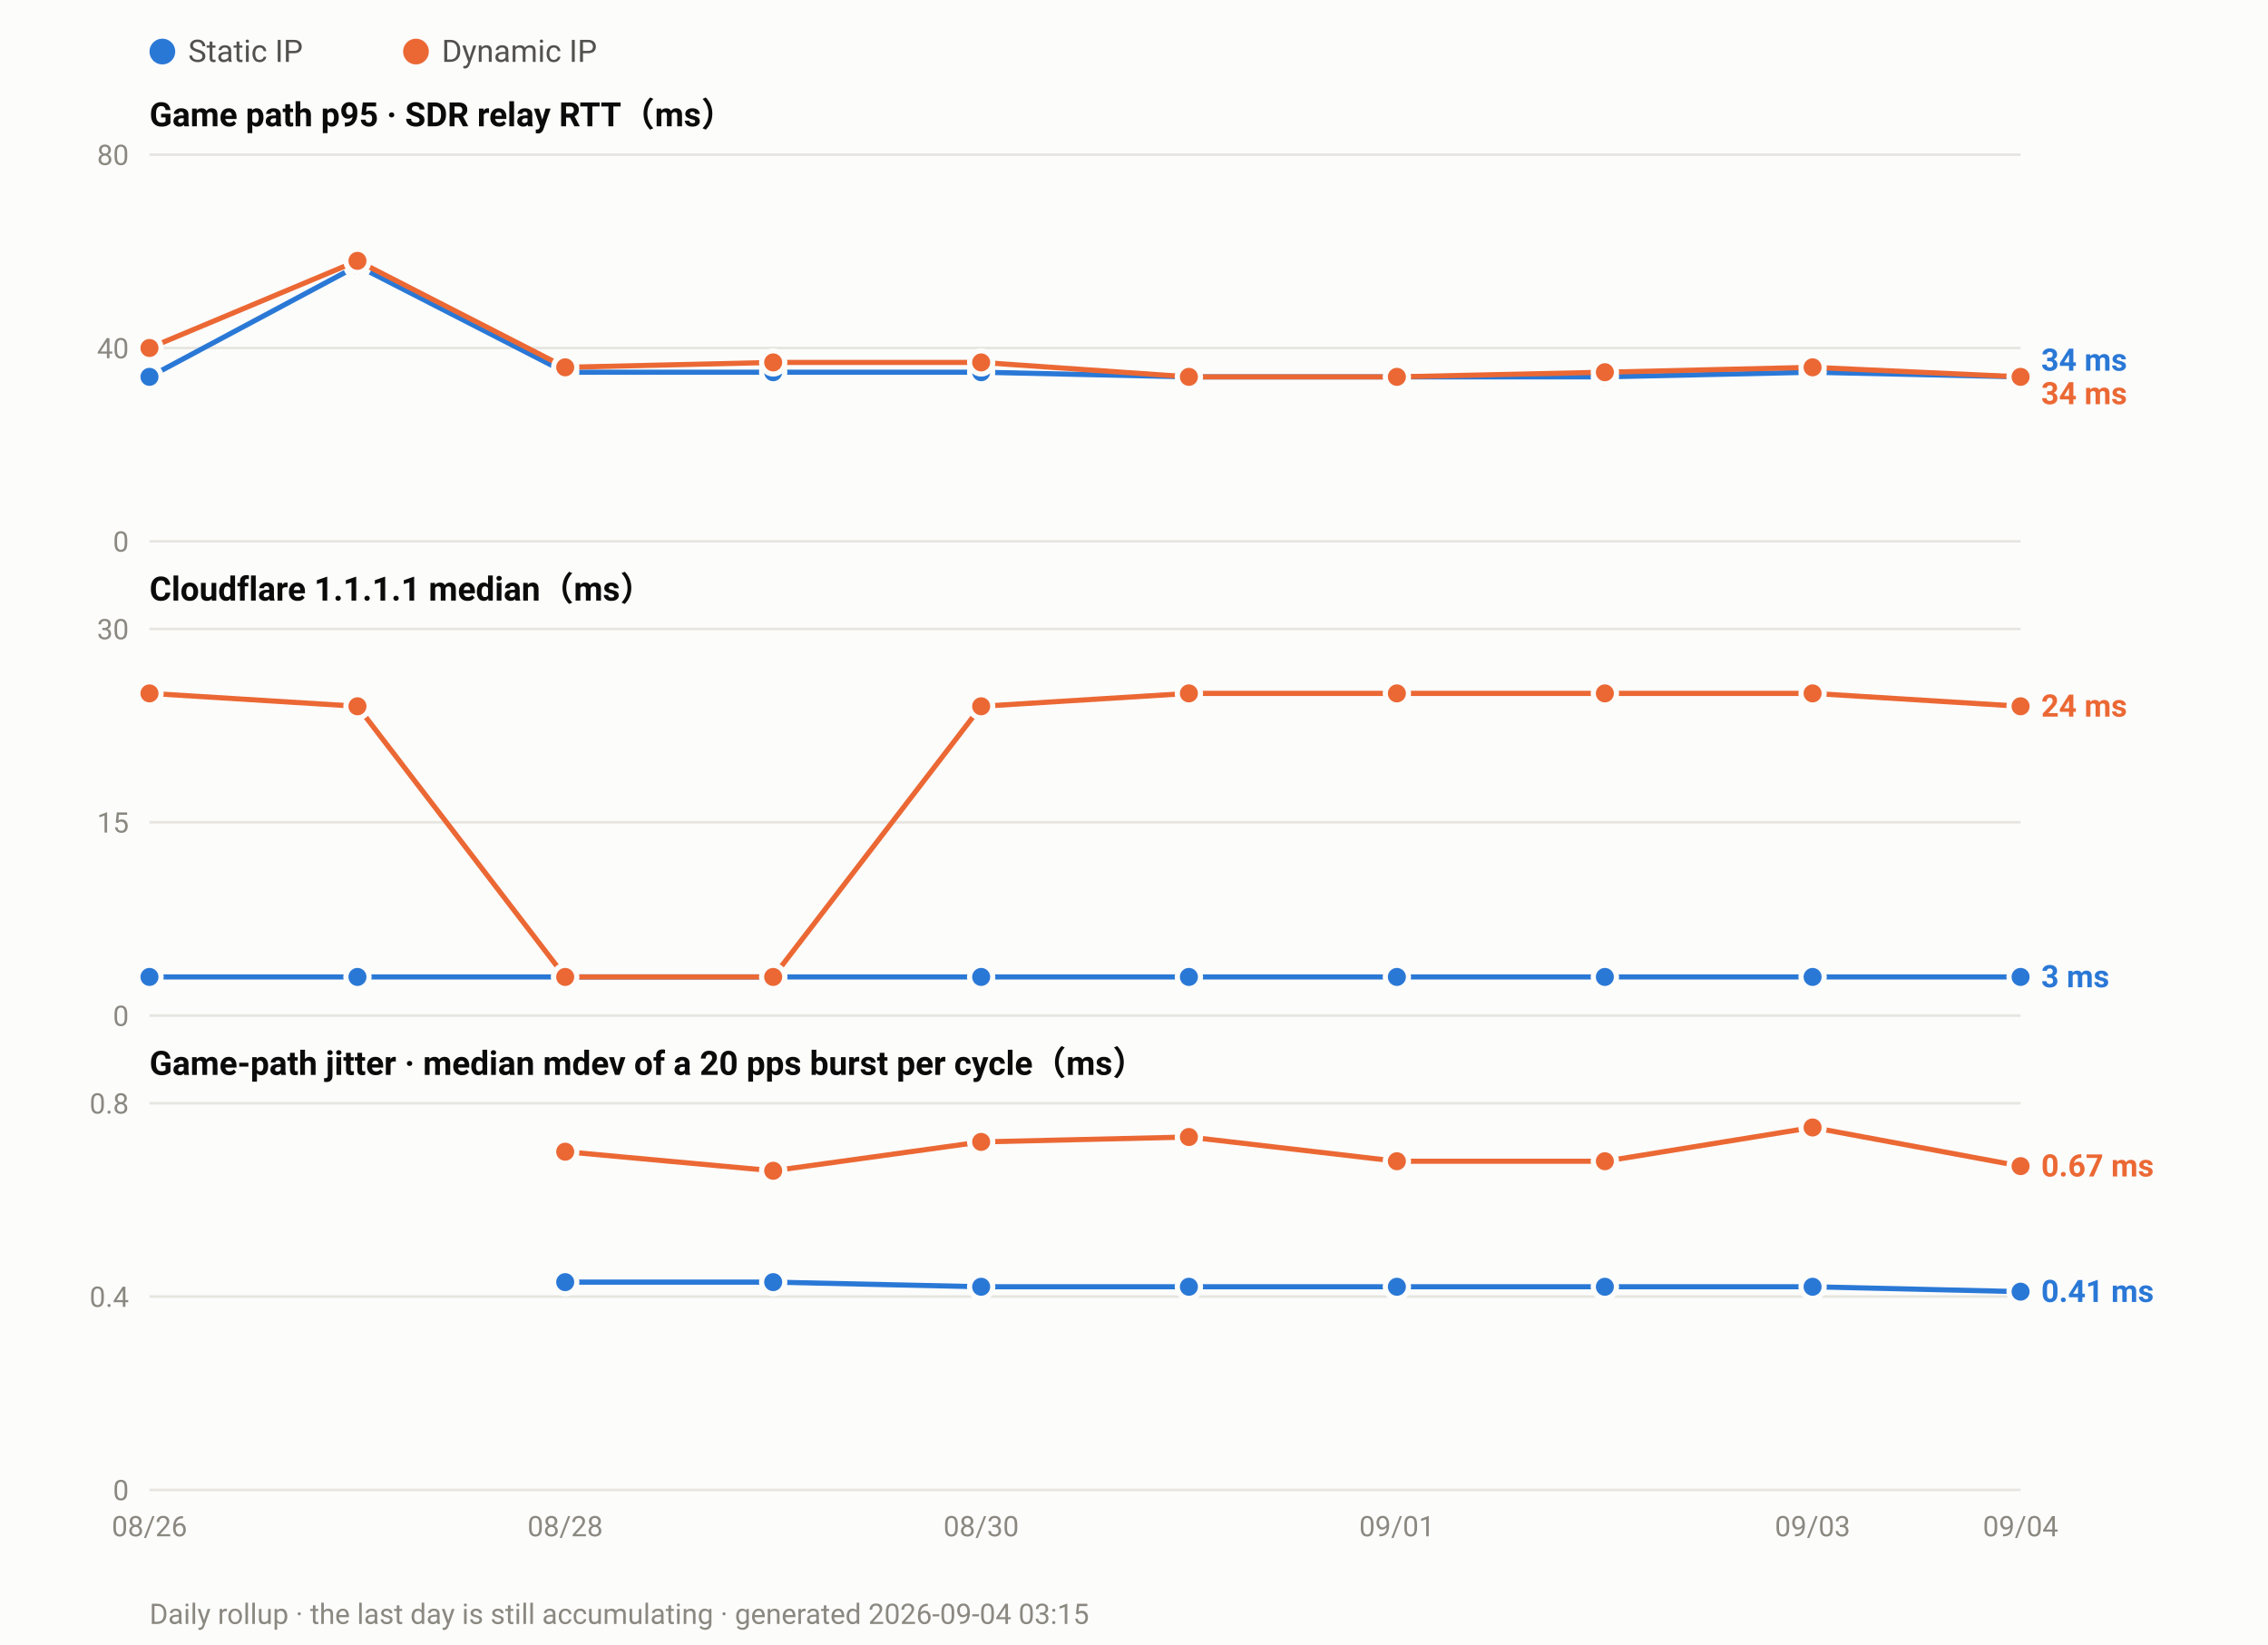
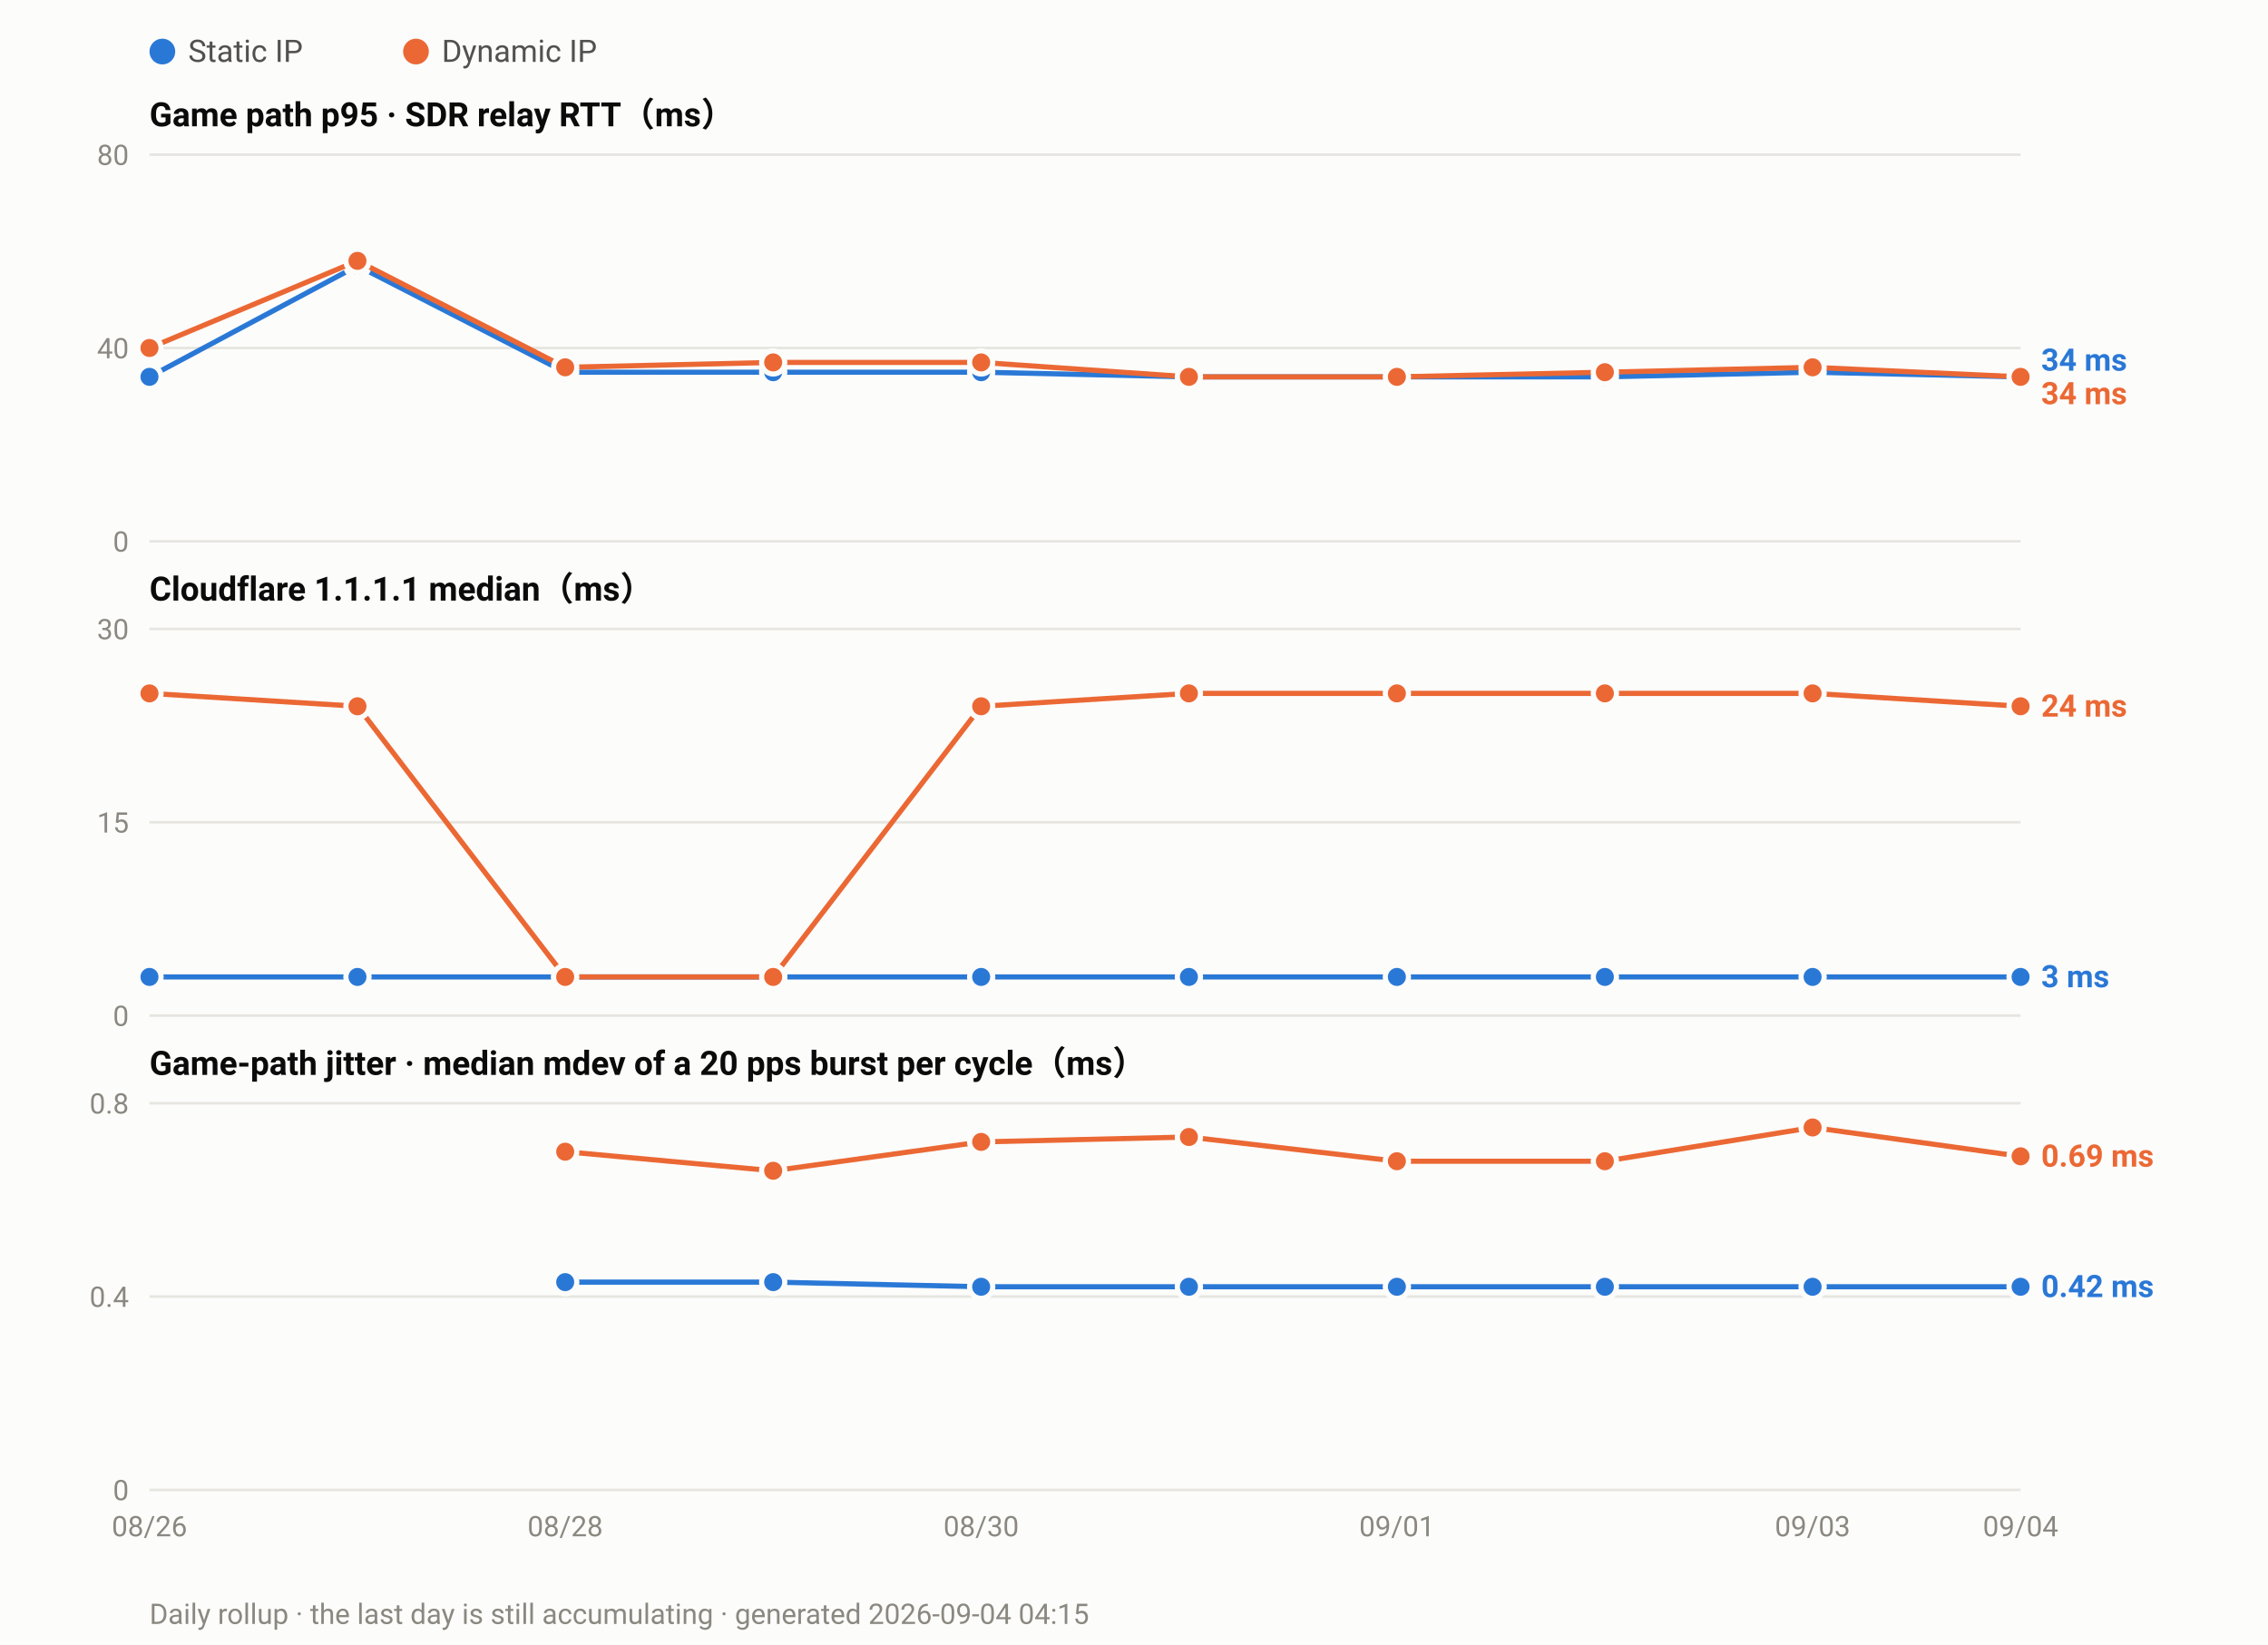
<svg xmlns="http://www.w3.org/2000/svg" width="880" height="638" viewBox="0 0 880 638" font-family="ui-sans-serif,-apple-system,Segoe UI,Roboto,Helvetica,Arial,sans-serif">
  <rect width="880" height="638" fill="#fcfcfb" />
  <circle cx="63.0" cy="20" r="5" fill="#2a78d6" />
  <text x="73.0" y="24" font-size="12" fill="#52514e">Static IP</text>
  <circle cx="161.4" cy="20" r="5" fill="#eb6834" />
  <text x="171.4" y="24" font-size="12" fill="#52514e">Dynamic IP</text>
  <text x="58" y="49.0" font-size="13" font-weight="600" fill="#0b0b0b">Game path p95 · SDR relay RTT（ms）</text>
  <line x1="58" y1="210.0" x2="784.0" y2="210.0" stroke="#e6e5e0" stroke-width="1" />
  <text x="50" y="214.0" font-size="11" text-anchor="end" fill="#8a8880">0</text>
  <line x1="58" y1="135.0" x2="784.0" y2="135.0" stroke="#e6e5e0" stroke-width="1" />
  <text x="50" y="139.0" font-size="11" text-anchor="end" fill="#8a8880">40</text>
  <line x1="58" y1="60.0" x2="784.0" y2="60.0" stroke="#e6e5e0" stroke-width="1" />
  <text x="50" y="64.0" font-size="11" text-anchor="end" fill="#8a8880">80</text>
  <polyline fill="none" stroke="#2a78d6" stroke-width="2" stroke-linejoin="round" points="58.0,146.2 138.7,103.1 219.3,144.4 300.0,144.4 380.7,144.4 461.3,146.2 542.0,146.2 622.7,146.2 703.3,144.4 784.0,146.2" />
  <circle cx="58.0" cy="146.2" r="4.5" fill="#2a78d6" stroke="#fcfcfb" stroke-width="2" />
  <circle cx="138.7" cy="103.1" r="4.5" fill="#2a78d6" stroke="#fcfcfb" stroke-width="2" />
  <circle cx="219.3" cy="144.4" r="4.5" fill="#2a78d6" stroke="#fcfcfb" stroke-width="2" />
  <circle cx="300.0" cy="144.4" r="4.5" fill="#2a78d6" stroke="#fcfcfb" stroke-width="2" />
  <circle cx="380.7" cy="144.4" r="4.5" fill="#2a78d6" stroke="#fcfcfb" stroke-width="2" />
  <circle cx="461.3" cy="146.2" r="4.5" fill="#2a78d6" stroke="#fcfcfb" stroke-width="2" />
  <circle cx="542.0" cy="146.2" r="4.5" fill="#2a78d6" stroke="#fcfcfb" stroke-width="2" />
  <circle cx="622.7" cy="146.2" r="4.5" fill="#2a78d6" stroke="#fcfcfb" stroke-width="2" />
  <circle cx="703.3" cy="144.4" r="4.5" fill="#2a78d6" stroke="#fcfcfb" stroke-width="2" />
  <circle cx="784.0" cy="146.2" r="4.5" fill="#2a78d6" stroke="#fcfcfb" stroke-width="2" />
  <polyline fill="none" stroke="#eb6834" stroke-width="2" stroke-linejoin="round" points="58.0,135.0 138.7,101.2 219.3,142.5 300.0,140.6 380.7,140.6 461.3,146.2 542.0,146.2 622.7,144.4 703.3,142.5 784.0,146.2" />
  <circle cx="58.0" cy="135.0" r="4.5" fill="#eb6834" stroke="#fcfcfb" stroke-width="2" />
  <circle cx="138.7" cy="101.2" r="4.5" fill="#eb6834" stroke="#fcfcfb" stroke-width="2" />
  <circle cx="219.3" cy="142.5" r="4.5" fill="#eb6834" stroke="#fcfcfb" stroke-width="2" />
  <circle cx="300.0" cy="140.6" r="4.5" fill="#eb6834" stroke="#fcfcfb" stroke-width="2" />
  <circle cx="380.7" cy="140.6" r="4.5" fill="#eb6834" stroke="#fcfcfb" stroke-width="2" />
  <circle cx="461.3" cy="146.2" r="4.5" fill="#eb6834" stroke="#fcfcfb" stroke-width="2" />
  <circle cx="542.0" cy="146.2" r="4.5" fill="#eb6834" stroke="#fcfcfb" stroke-width="2" />
  <circle cx="622.7" cy="144.4" r="4.5" fill="#eb6834" stroke="#fcfcfb" stroke-width="2" />
  <circle cx="703.3" cy="142.5" r="4.5" fill="#eb6834" stroke="#fcfcfb" stroke-width="2" />
  <circle cx="784.0" cy="146.2" r="4.5" fill="#eb6834" stroke="#fcfcfb" stroke-width="2" />
  <text x="792.0" y="143.8" font-size="12" font-weight="600" fill="#2a78d6">34 ms</text>
  <text x="792.0" y="156.8" font-size="12" font-weight="600" fill="#eb6834">34 ms</text>
  <text x="58" y="233.0" font-size="13" font-weight="600" fill="#0b0b0b">Cloudflare 1.1.1.1 median（ms）</text>
  <line x1="58" y1="394.0" x2="784.0" y2="394.0" stroke="#e6e5e0" stroke-width="1" />
  <text x="50" y="398.0" font-size="11" text-anchor="end" fill="#8a8880">0</text>
  <line x1="58" y1="319.0" x2="784.0" y2="319.0" stroke="#e6e5e0" stroke-width="1" />
  <text x="50" y="323.0" font-size="11" text-anchor="end" fill="#8a8880">15</text>
  <line x1="58" y1="244.0" x2="784.0" y2="244.0" stroke="#e6e5e0" stroke-width="1" />
  <text x="50" y="248.0" font-size="11" text-anchor="end" fill="#8a8880">30</text>
  <polyline fill="none" stroke="#2a78d6" stroke-width="2" stroke-linejoin="round" points="58.0,379.0 138.7,379.0 219.3,379.0 300.0,379.0 380.7,379.0 461.3,379.0 542.0,379.0 622.7,379.0 703.3,379.0 784.0,379.0" />
  <circle cx="58.0" cy="379.0" r="4.5" fill="#2a78d6" stroke="#fcfcfb" stroke-width="2" />
  <circle cx="138.7" cy="379.0" r="4.5" fill="#2a78d6" stroke="#fcfcfb" stroke-width="2" />
  <circle cx="219.3" cy="379.0" r="4.5" fill="#2a78d6" stroke="#fcfcfb" stroke-width="2" />
  <circle cx="300.0" cy="379.0" r="4.5" fill="#2a78d6" stroke="#fcfcfb" stroke-width="2" />
  <circle cx="380.7" cy="379.0" r="4.5" fill="#2a78d6" stroke="#fcfcfb" stroke-width="2" />
  <circle cx="461.3" cy="379.0" r="4.5" fill="#2a78d6" stroke="#fcfcfb" stroke-width="2" />
  <circle cx="542.0" cy="379.0" r="4.5" fill="#2a78d6" stroke="#fcfcfb" stroke-width="2" />
  <circle cx="622.7" cy="379.0" r="4.5" fill="#2a78d6" stroke="#fcfcfb" stroke-width="2" />
  <circle cx="703.3" cy="379.0" r="4.5" fill="#2a78d6" stroke="#fcfcfb" stroke-width="2" />
  <circle cx="784.0" cy="379.0" r="4.5" fill="#2a78d6" stroke="#fcfcfb" stroke-width="2" />
  <polyline fill="none" stroke="#eb6834" stroke-width="2" stroke-linejoin="round" points="58.0,269.0 138.7,274.0 219.3,379.0 300.0,379.0 380.7,274.0 461.3,269.0 542.0,269.0 622.7,269.0 703.3,269.0 784.0,274.0" />
  <circle cx="58.0" cy="269.0" r="4.5" fill="#eb6834" stroke="#fcfcfb" stroke-width="2" />
  <circle cx="138.7" cy="274.0" r="4.5" fill="#eb6834" stroke="#fcfcfb" stroke-width="2" />
  <circle cx="219.3" cy="379.0" r="4.5" fill="#eb6834" stroke="#fcfcfb" stroke-width="2" />
  <circle cx="300.0" cy="379.0" r="4.5" fill="#eb6834" stroke="#fcfcfb" stroke-width="2" />
  <circle cx="380.7" cy="274.0" r="4.5" fill="#eb6834" stroke="#fcfcfb" stroke-width="2" />
  <circle cx="461.3" cy="269.0" r="4.5" fill="#eb6834" stroke="#fcfcfb" stroke-width="2" />
  <circle cx="542.0" cy="269.0" r="4.5" fill="#eb6834" stroke="#fcfcfb" stroke-width="2" />
  <circle cx="622.7" cy="269.0" r="4.5" fill="#eb6834" stroke="#fcfcfb" stroke-width="2" />
  <circle cx="703.3" cy="269.0" r="4.5" fill="#eb6834" stroke="#fcfcfb" stroke-width="2" />
  <circle cx="784.0" cy="274.0" r="4.5" fill="#eb6834" stroke="#fcfcfb" stroke-width="2" />
  <text x="792.0" y="278.0" font-size="12" font-weight="600" fill="#eb6834">24 ms</text>
  <text x="792.0" y="383.0" font-size="12" font-weight="600" fill="#2a78d6">3 ms</text>
  <text x="58" y="417.0" font-size="13" font-weight="600" fill="#0b0b0b">Game-path jitter · median mdev of a 20 pps burst per cycle（ms）</text>
  <line x1="58" y1="578.0" x2="784.0" y2="578.0" stroke="#e6e5e0" stroke-width="1" />
  <text x="50" y="582.0" font-size="11" text-anchor="end" fill="#8a8880">0</text>
  <line x1="58" y1="503.0" x2="784.0" y2="503.0" stroke="#e6e5e0" stroke-width="1" />
  <text x="50" y="507.0" font-size="11" text-anchor="end" fill="#8a8880">0.4</text>
  <line x1="58" y1="428.0" x2="784.0" y2="428.0" stroke="#e6e5e0" stroke-width="1" />
  <text x="50" y="432.0" font-size="11" text-anchor="end" fill="#8a8880">0.8</text>
-   <polyline fill="none" stroke="#2a78d6" stroke-width="2" stroke-linejoin="round" points="219.3,497.4 300.0,497.4 380.7,499.2 461.3,499.2 542.0,499.2 622.7,499.2 703.3,499.2 784.0,501.1" />
+   <polyline fill="none" stroke="#2a78d6" stroke-width="2" stroke-linejoin="round" points="219.3,497.4 300.0,497.4 380.7,499.2 461.3,499.2 542.0,499.2 622.7,499.2 703.3,499.2 784.0,499.2" />
  <circle cx="219.3" cy="497.4" r="4.5" fill="#2a78d6" stroke="#fcfcfb" stroke-width="2" />
  <circle cx="300.0" cy="497.4" r="4.5" fill="#2a78d6" stroke="#fcfcfb" stroke-width="2" />
  <circle cx="380.7" cy="499.2" r="4.5" fill="#2a78d6" stroke="#fcfcfb" stroke-width="2" />
  <circle cx="461.3" cy="499.2" r="4.5" fill="#2a78d6" stroke="#fcfcfb" stroke-width="2" />
  <circle cx="542.0" cy="499.2" r="4.5" fill="#2a78d6" stroke="#fcfcfb" stroke-width="2" />
  <circle cx="622.7" cy="499.2" r="4.5" fill="#2a78d6" stroke="#fcfcfb" stroke-width="2" />
  <circle cx="703.3" cy="499.2" r="4.5" fill="#2a78d6" stroke="#fcfcfb" stroke-width="2" />
-   <circle cx="784.0" cy="501.1" r="4.5" fill="#2a78d6" stroke="#fcfcfb" stroke-width="2" />
-   <polyline fill="none" stroke="#eb6834" stroke-width="2" stroke-linejoin="round" points="219.3,446.8 300.0,454.2 380.7,443.0 461.3,441.1 542.0,450.5 622.7,450.5 703.3,437.4 784.0,452.4" />
+   <circle cx="784.0" cy="499.2" r="4.5" fill="#2a78d6" stroke="#fcfcfb" stroke-width="2" />
+   <polyline fill="none" stroke="#eb6834" stroke-width="2" stroke-linejoin="round" points="219.3,446.8 300.0,454.2 380.7,443.0 461.3,441.1 542.0,450.5 622.7,450.5 703.3,437.4 784.0,448.6" />
  <circle cx="219.3" cy="446.8" r="4.5" fill="#eb6834" stroke="#fcfcfb" stroke-width="2" />
  <circle cx="300.0" cy="454.2" r="4.5" fill="#eb6834" stroke="#fcfcfb" stroke-width="2" />
  <circle cx="380.7" cy="443.0" r="4.5" fill="#eb6834" stroke="#fcfcfb" stroke-width="2" />
  <circle cx="461.3" cy="441.1" r="4.5" fill="#eb6834" stroke="#fcfcfb" stroke-width="2" />
  <circle cx="542.0" cy="450.5" r="4.5" fill="#eb6834" stroke="#fcfcfb" stroke-width="2" />
  <circle cx="622.7" cy="450.5" r="4.5" fill="#eb6834" stroke="#fcfcfb" stroke-width="2" />
  <circle cx="703.3" cy="437.4" r="4.5" fill="#eb6834" stroke="#fcfcfb" stroke-width="2" />
-   <circle cx="784.0" cy="452.4" r="4.5" fill="#eb6834" stroke="#fcfcfb" stroke-width="2" />
-   <text x="792.0" y="456.4" font-size="12" font-weight="600" fill="#eb6834">0.67 ms</text>
-   <text x="792.0" y="505.1" font-size="12" font-weight="600" fill="#2a78d6">0.41 ms</text>
+   <circle cx="784.0" cy="448.6" r="4.5" fill="#eb6834" stroke="#fcfcfb" stroke-width="2" />
+   <text x="792.0" y="452.6" font-size="12" font-weight="600" fill="#eb6834">0.69 ms</text>
+   <text x="792.0" y="503.2" font-size="12" font-weight="600" fill="#2a78d6">0.42 ms</text>
  <text x="58.0" y="596.0" font-size="11" text-anchor="middle" fill="#8a8880">08/26</text>
  <text x="219.3" y="596.0" font-size="11" text-anchor="middle" fill="#8a8880">08/28</text>
  <text x="380.7" y="596.0" font-size="11" text-anchor="middle" fill="#8a8880">08/30</text>
  <text x="542.0" y="596.0" font-size="11" text-anchor="middle" fill="#8a8880">09/01</text>
  <text x="703.3" y="596.0" font-size="11" text-anchor="middle" fill="#8a8880">09/03</text>
  <text x="784.0" y="596.0" font-size="11" text-anchor="middle" fill="#8a8880">09/04</text>
-   <text x="58" y="630" font-size="11" fill="#8a8880">Daily rollup · the last day is still accumulating · generated 2026-09-04 03:15</text>
+   <text x="58" y="630" font-size="11" fill="#8a8880">Daily rollup · the last day is still accumulating · generated 2026-09-04 04:15</text>
</svg>
